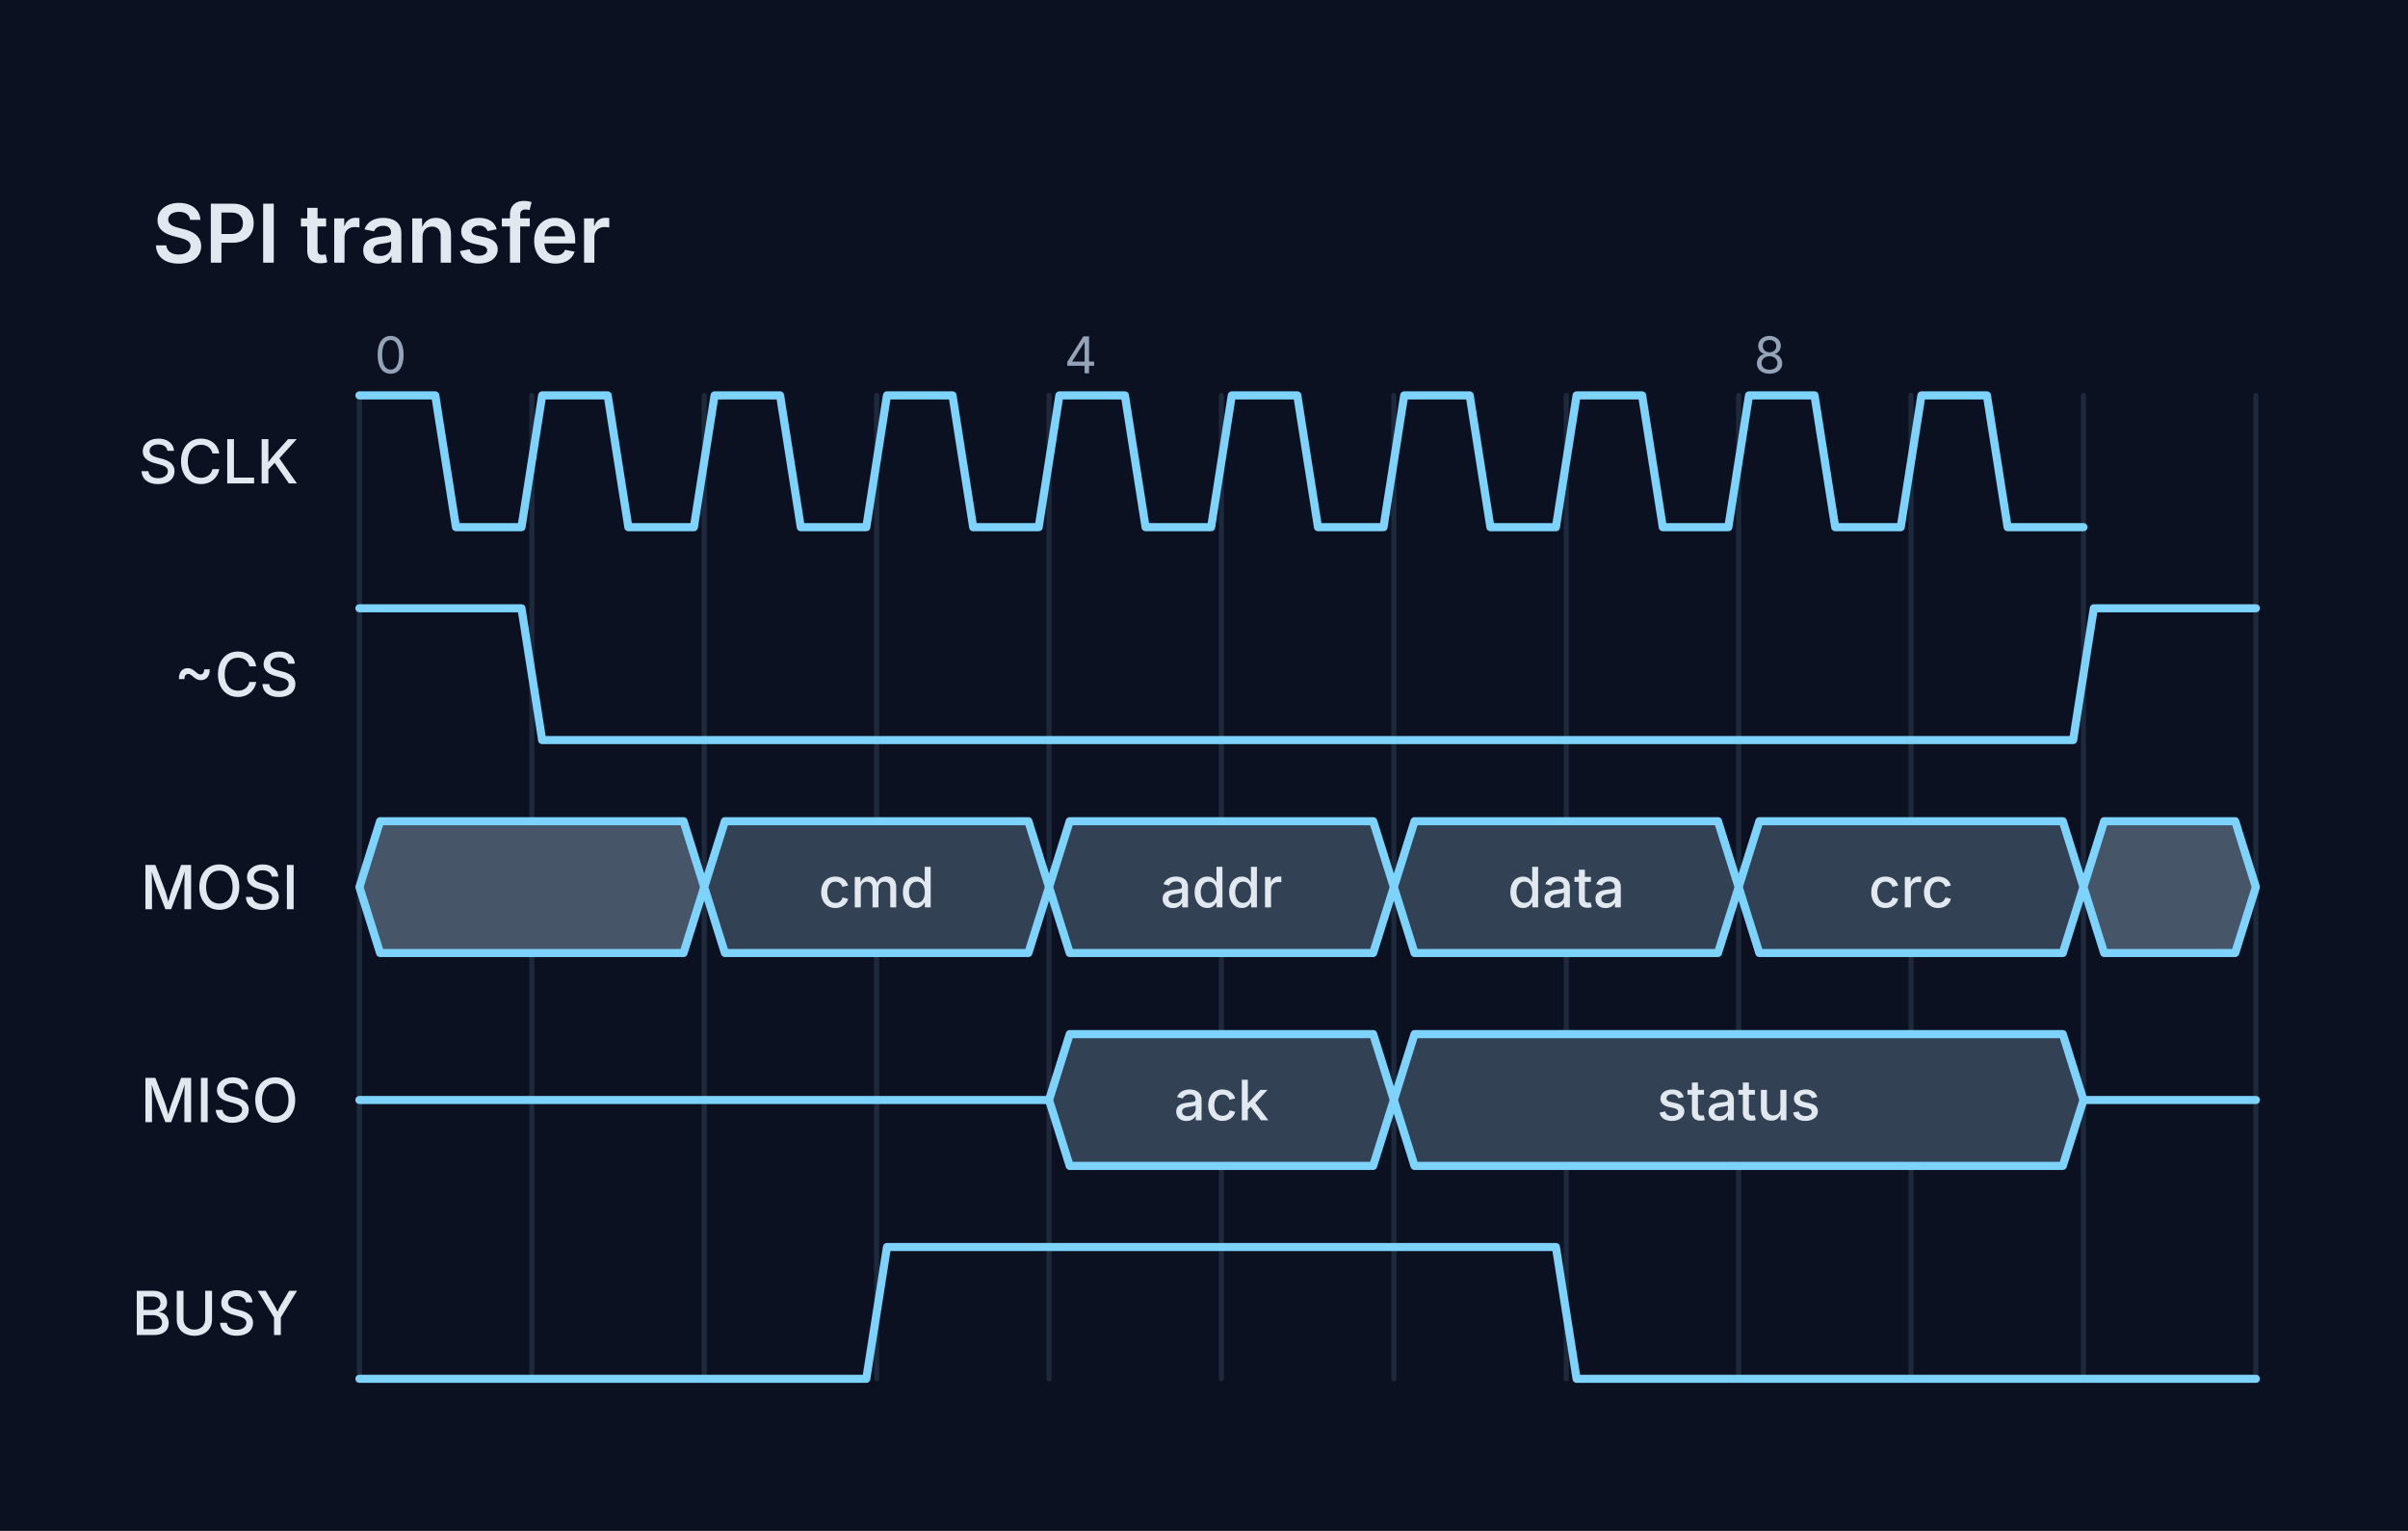
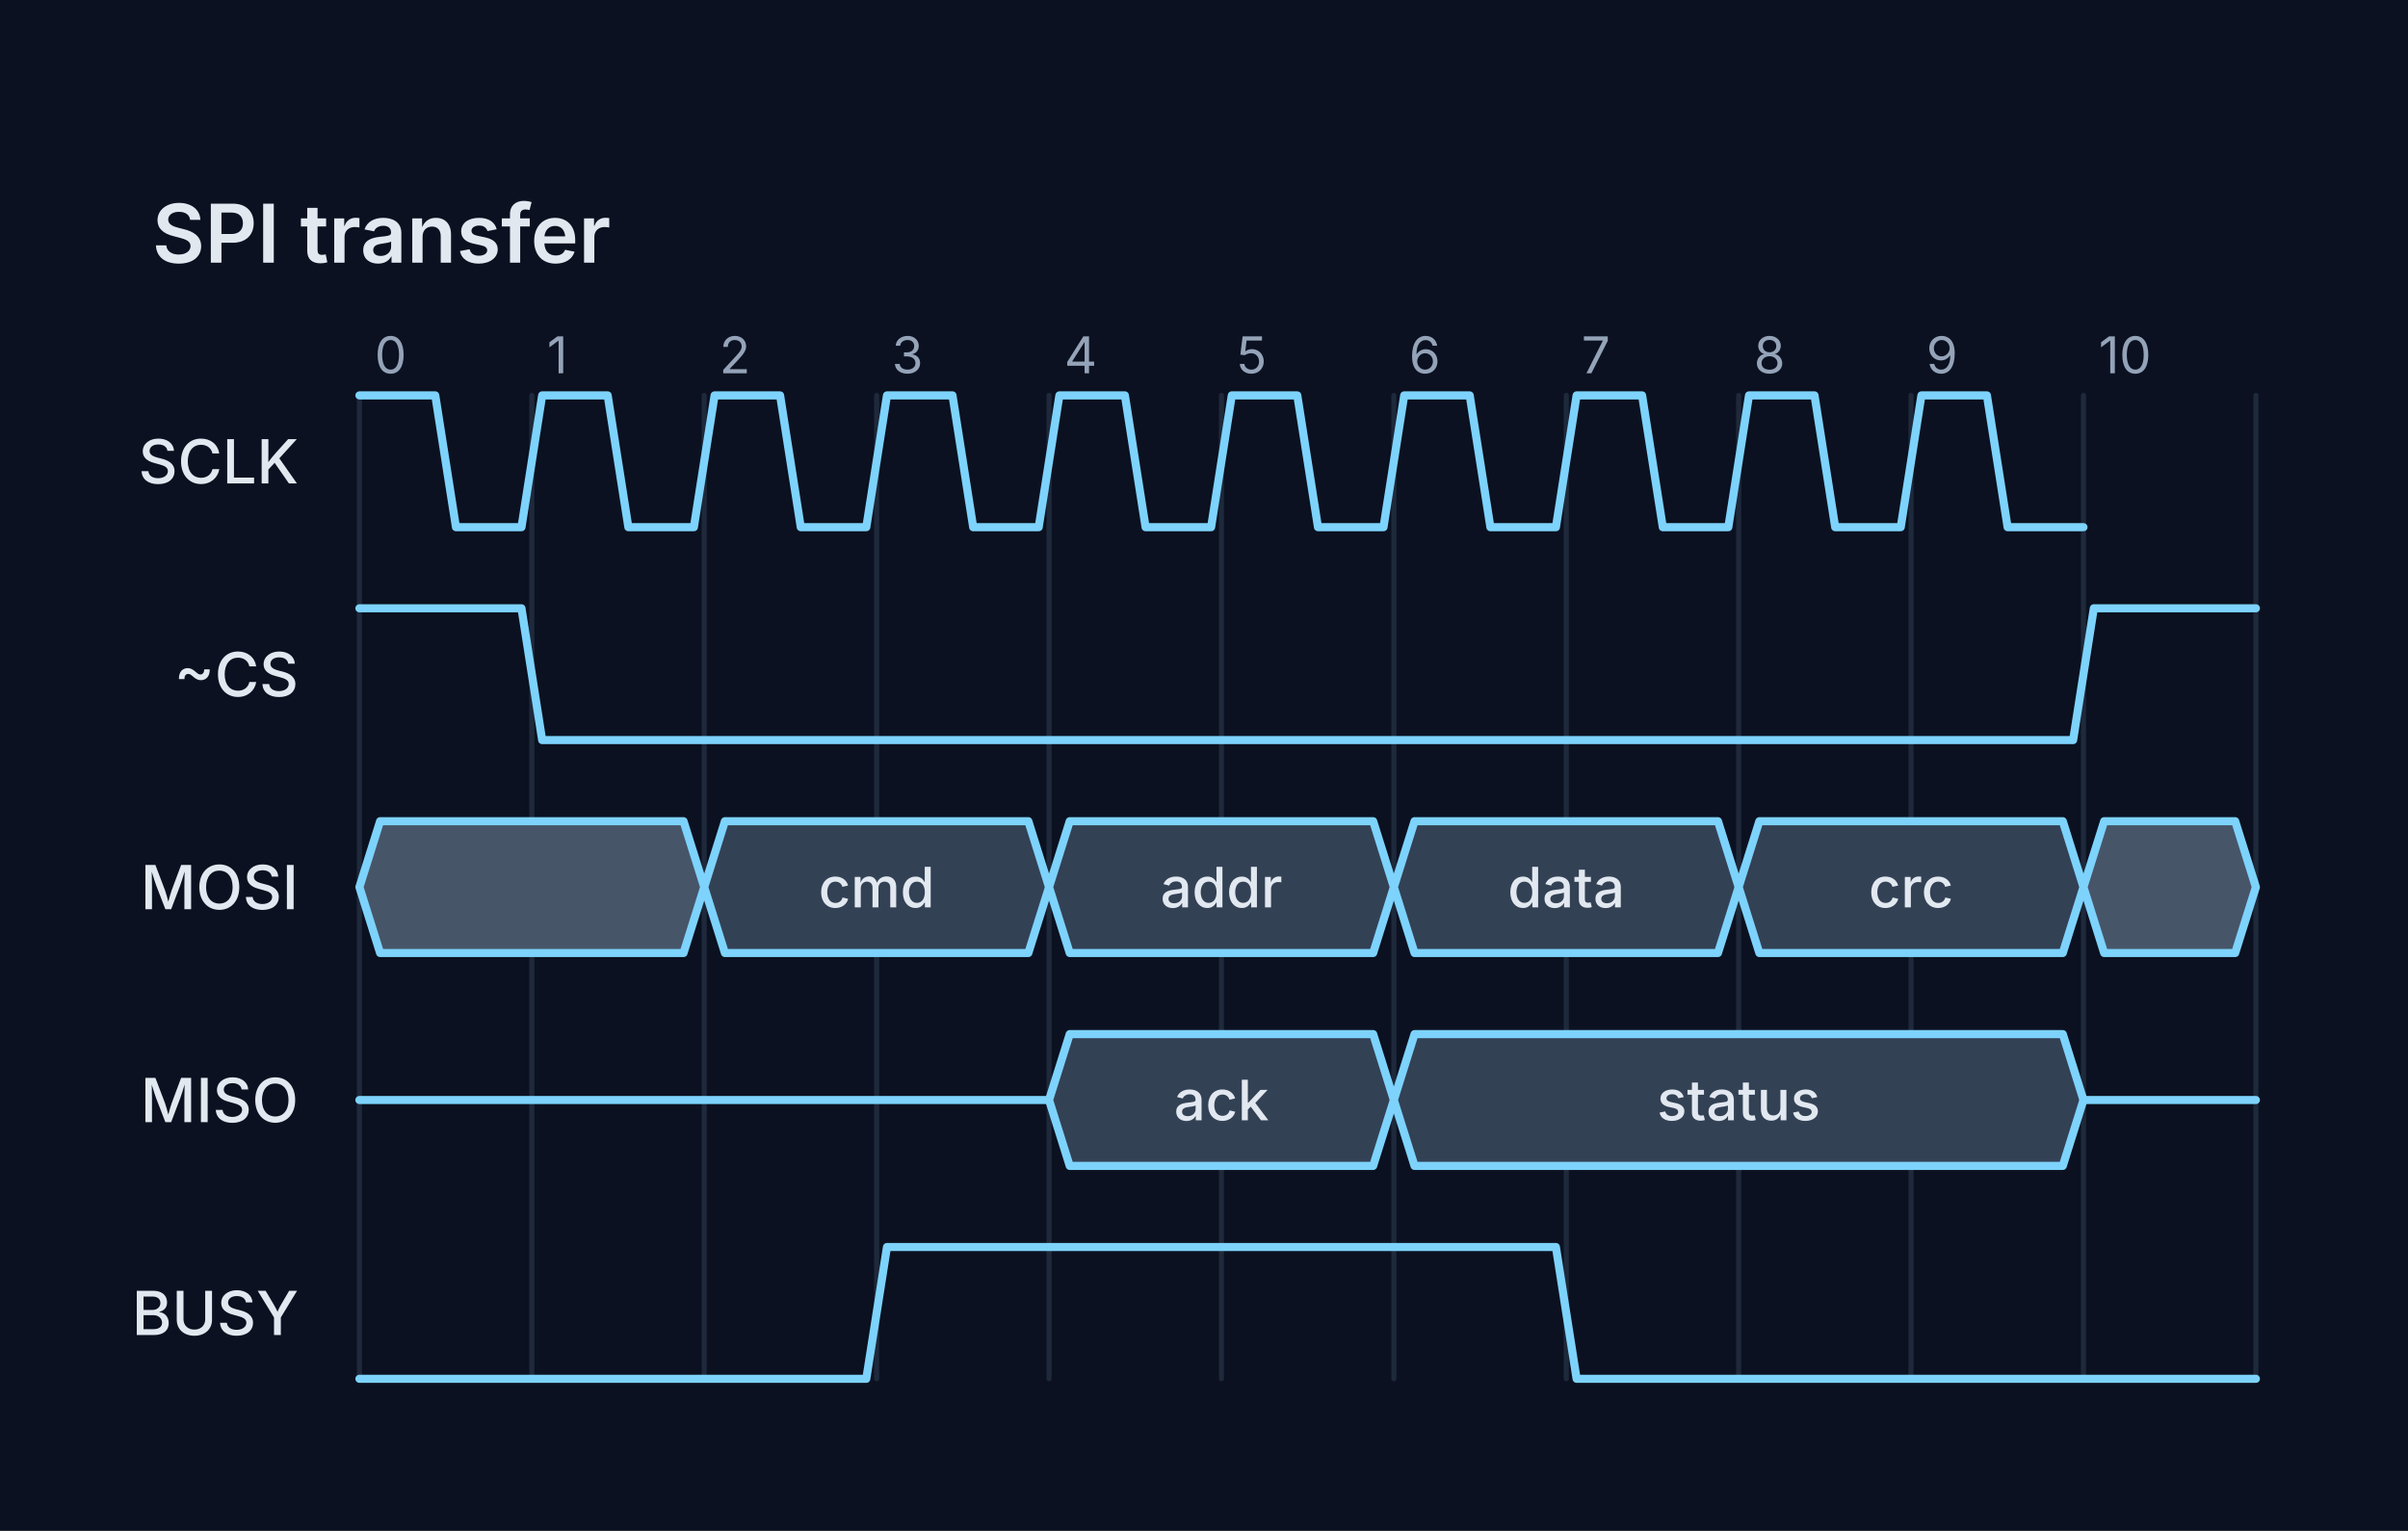
<svg xmlns="http://www.w3.org/2000/svg" width="474.88" height="302" viewBox="0 0 474.88 302">
  <rect x="0" y="0" width="474.88" height="302" fill="#0b1120" />
  <g transform="translate(30,30)">
    <line x1="40.88" y1="48" x2="40.88" y2="242" stroke="#1e293b" stroke-width="1" stroke-linecap="round" />
    <line x1="74.88" y1="48" x2="74.88" y2="242" stroke="#1e293b" stroke-width="1" stroke-linecap="round" />
    <line x1="108.88" y1="48" x2="108.88" y2="242" stroke="#1e293b" stroke-width="1" stroke-linecap="round" />
    <line x1="142.88" y1="48" x2="142.88" y2="242" stroke="#1e293b" stroke-width="1" stroke-linecap="round" />
    <line x1="176.88" y1="48" x2="176.88" y2="242" stroke="#1e293b" stroke-width="1" stroke-linecap="round" />
    <line x1="210.88" y1="48" x2="210.88" y2="242" stroke="#1e293b" stroke-width="1" stroke-linecap="round" />
    <line x1="244.88" y1="48" x2="244.88" y2="242" stroke="#1e293b" stroke-width="1" stroke-linecap="round" />
    <line x1="278.88" y1="48" x2="278.88" y2="242" stroke="#1e293b" stroke-width="1" stroke-linecap="round" />
    <line x1="312.88" y1="48" x2="312.88" y2="242" stroke="#1e293b" stroke-width="1" stroke-linecap="round" />
    <line x1="346.88" y1="48" x2="346.88" y2="242" stroke="#1e293b" stroke-width="1" stroke-linecap="round" />
    <line x1="380.88" y1="48" x2="380.88" y2="242" stroke="#1e293b" stroke-width="1" stroke-linecap="round" />
    <line x1="414.88" y1="48" x2="414.88" y2="242" stroke="#1e293b" stroke-width="1" stroke-linecap="round" />
    <polyline points="40.88,48 55.84,48 59.92,74 72.84,74 76.92,48 89.84,48 93.92,74 106.84,74 110.92,48 123.84,48 127.92,74 140.84,74 144.92,48 157.84,48 161.92,74 174.84,74 178.92,48 191.84,48 195.92,74 208.84,74 212.92,48 225.84,48 229.92,74 242.84,74 246.92,48 259.84,48 263.92,74 276.84,74 280.92,48 293.84,48 297.92,74 310.84,74 314.92,48 327.84,48 331.92,74 344.84,74 348.92,48 361.84,48 365.92,74 380.88,74" fill="none" stroke="#7dd3fc" stroke-width="1.6" stroke-linejoin="round" stroke-linecap="round" />
    <polyline points="40.88,90 72.84,90 76.92,116 378.84,116 382.92,90 414.88,90" fill="none" stroke="#7dd3fc" stroke-width="1.6" stroke-linejoin="round" stroke-linecap="round" />
    <polygon points="40.88,145 44.96,132 104.8,132 108.88,145 104.8,158 44.96,158" fill="#475569" stroke="#7dd3fc" stroke-width="1.6" stroke-linejoin="round" stroke-linecap="round" />
    <polygon points="108.88,145 112.96,132 172.8,132 176.88,145 172.8,158 112.96,158" fill="#334155" stroke="#7dd3fc" stroke-width="1.6" stroke-linejoin="round" stroke-linecap="round" />
    <polygon points="176.88,145 180.96,132 240.8,132 244.88,145 240.8,158 180.96,158" fill="#334155" stroke="#7dd3fc" stroke-width="1.6" stroke-linejoin="round" stroke-linecap="round" />
    <polygon points="244.88,145 248.96,132 308.8,132 312.88,145 308.8,158 248.96,158" fill="#334155" stroke="#7dd3fc" stroke-width="1.6" stroke-linejoin="round" stroke-linecap="round" />
    <polygon points="312.88,145 316.96,132 376.8,132 380.88,145 376.8,158 316.96,158" fill="#334155" stroke="#7dd3fc" stroke-width="1.6" stroke-linejoin="round" stroke-linecap="round" />
    <polygon points="380.88,145 384.96,132 410.8,132 414.88,145 410.8,158 384.96,158" fill="#475569" stroke="#7dd3fc" stroke-width="1.6" stroke-linejoin="round" stroke-linecap="round" />
    <polyline points="40.88,187 176.88,187" fill="none" stroke="#7dd3fc" stroke-width="1.6" stroke-linejoin="round" stroke-linecap="round" />
    <polygon points="176.88,187 180.96,174 240.8,174 244.88,187 240.8,200 180.96,200" fill="#334155" stroke="#7dd3fc" stroke-width="1.6" stroke-linejoin="round" stroke-linecap="round" />
    <polygon points="244.88,187 248.96,174 376.8,174 380.88,187 376.8,200 248.96,200" fill="#334155" stroke="#7dd3fc" stroke-width="1.6" stroke-linejoin="round" stroke-linecap="round" />
    <polyline points="380.88,187 414.88,187" fill="none" stroke="#7dd3fc" stroke-width="1.6" stroke-linejoin="round" stroke-linecap="round" />
    <polyline points="40.88,242 140.84,242 144.92,216 276.84,216 280.92,242 414.88,242" fill="none" stroke="#7dd3fc" stroke-width="1.6" stroke-linejoin="round" stroke-linecap="round" />
    <text x="0" y="16" text-anchor="start" dominant-baseline="central" font-family="Inter, ui-sans-serif, system-ui, sans-serif" font-size="16" font-weight="600" fill="#e2e8f0">SPI transfer</text>
    <text x="43.88" y="40" text-anchor="start" dominant-baseline="central" font-family="Inter, ui-sans-serif, system-ui, sans-serif" font-size="10" font-weight="400" fill="#94a3b8">0</text>
+     <text x="77.88" y="40" text-anchor="start" dominant-baseline="central" font-family="Inter, ui-sans-serif, system-ui, sans-serif" font-size="10" font-weight="400" fill="#94a3b8">1</text>
+     <text x="111.88" y="40" text-anchor="start" dominant-baseline="central" font-family="Inter, ui-sans-serif, system-ui, sans-serif" font-size="10" font-weight="400" fill="#94a3b8">2</text>
+     <text x="145.88" y="40" text-anchor="start" dominant-baseline="central" font-family="Inter, ui-sans-serif, system-ui, sans-serif" font-size="10" font-weight="400" fill="#94a3b8">3</text>
    <text x="179.88" y="40" text-anchor="start" dominant-baseline="central" font-family="Inter, ui-sans-serif, system-ui, sans-serif" font-size="10" font-weight="400" fill="#94a3b8">4</text>
+     <text x="213.88" y="40" text-anchor="start" dominant-baseline="central" font-family="Inter, ui-sans-serif, system-ui, sans-serif" font-size="10" font-weight="400" fill="#94a3b8">5</text>
+     <text x="247.88" y="40" text-anchor="start" dominant-baseline="central" font-family="Inter, ui-sans-serif, system-ui, sans-serif" font-size="10" font-weight="400" fill="#94a3b8">6</text>
+     <text x="281.88" y="40" text-anchor="start" dominant-baseline="central" font-family="Inter, ui-sans-serif, system-ui, sans-serif" font-size="10" font-weight="400" fill="#94a3b8">7</text>
    <text x="315.88" y="40" text-anchor="start" dominant-baseline="central" font-family="Inter, ui-sans-serif, system-ui, sans-serif" font-size="10" font-weight="400" fill="#94a3b8">8</text>
+     <text x="349.88" y="40" text-anchor="start" dominant-baseline="central" font-family="Inter, ui-sans-serif, system-ui, sans-serif" font-size="10" font-weight="400" fill="#94a3b8">9</text>
+     <text x="383.88" y="40" text-anchor="start" dominant-baseline="central" font-family="Inter, ui-sans-serif, system-ui, sans-serif" font-size="10" font-weight="400" fill="#94a3b8">10</text>
    <text x="28.88" y="61" text-anchor="end" dominant-baseline="central" font-family="Inter, ui-sans-serif, system-ui, sans-serif" font-size="12" font-weight="500" fill="#e2e8f0">SCLK</text>
    <text x="28.88" y="103" text-anchor="end" dominant-baseline="central" font-family="Inter, ui-sans-serif, system-ui, sans-serif" font-size="12" font-weight="500" fill="#e2e8f0">~CS</text>
    <text x="28.88" y="145" text-anchor="end" dominant-baseline="central" font-family="Inter, ui-sans-serif, system-ui, sans-serif" font-size="12" font-weight="500" fill="#e2e8f0">MOSI</text>
    <text x="142.88" y="145" text-anchor="middle" dominant-baseline="central" font-family="Inter, ui-sans-serif, system-ui, sans-serif" font-size="11" font-weight="500" fill="#e2e8f0">cmd</text>
    <text x="210.88" y="145" text-anchor="middle" dominant-baseline="central" font-family="Inter, ui-sans-serif, system-ui, sans-serif" font-size="11" font-weight="500" fill="#e2e8f0">addr</text>
    <text x="278.88" y="145" text-anchor="middle" dominant-baseline="central" font-family="Inter, ui-sans-serif, system-ui, sans-serif" font-size="11" font-weight="500" fill="#e2e8f0">data</text>
    <text x="346.88" y="145" text-anchor="middle" dominant-baseline="central" font-family="Inter, ui-sans-serif, system-ui, sans-serif" font-size="11" font-weight="500" fill="#e2e8f0">crc</text>
    <text x="28.88" y="187" text-anchor="end" dominant-baseline="central" font-family="Inter, ui-sans-serif, system-ui, sans-serif" font-size="12" font-weight="500" fill="#e2e8f0">MISO</text>
    <text x="210.88" y="187" text-anchor="middle" dominant-baseline="central" font-family="Inter, ui-sans-serif, system-ui, sans-serif" font-size="11" font-weight="500" fill="#e2e8f0">ack</text>
    <text x="312.88" y="187" text-anchor="middle" dominant-baseline="central" font-family="Inter, ui-sans-serif, system-ui, sans-serif" font-size="11" font-weight="500" fill="#e2e8f0">status</text>
    <text x="28.88" y="229" text-anchor="end" dominant-baseline="central" font-family="Inter, ui-sans-serif, system-ui, sans-serif" font-size="12" font-weight="500" fill="#e2e8f0">BUSY</text>
  </g>
</svg>
